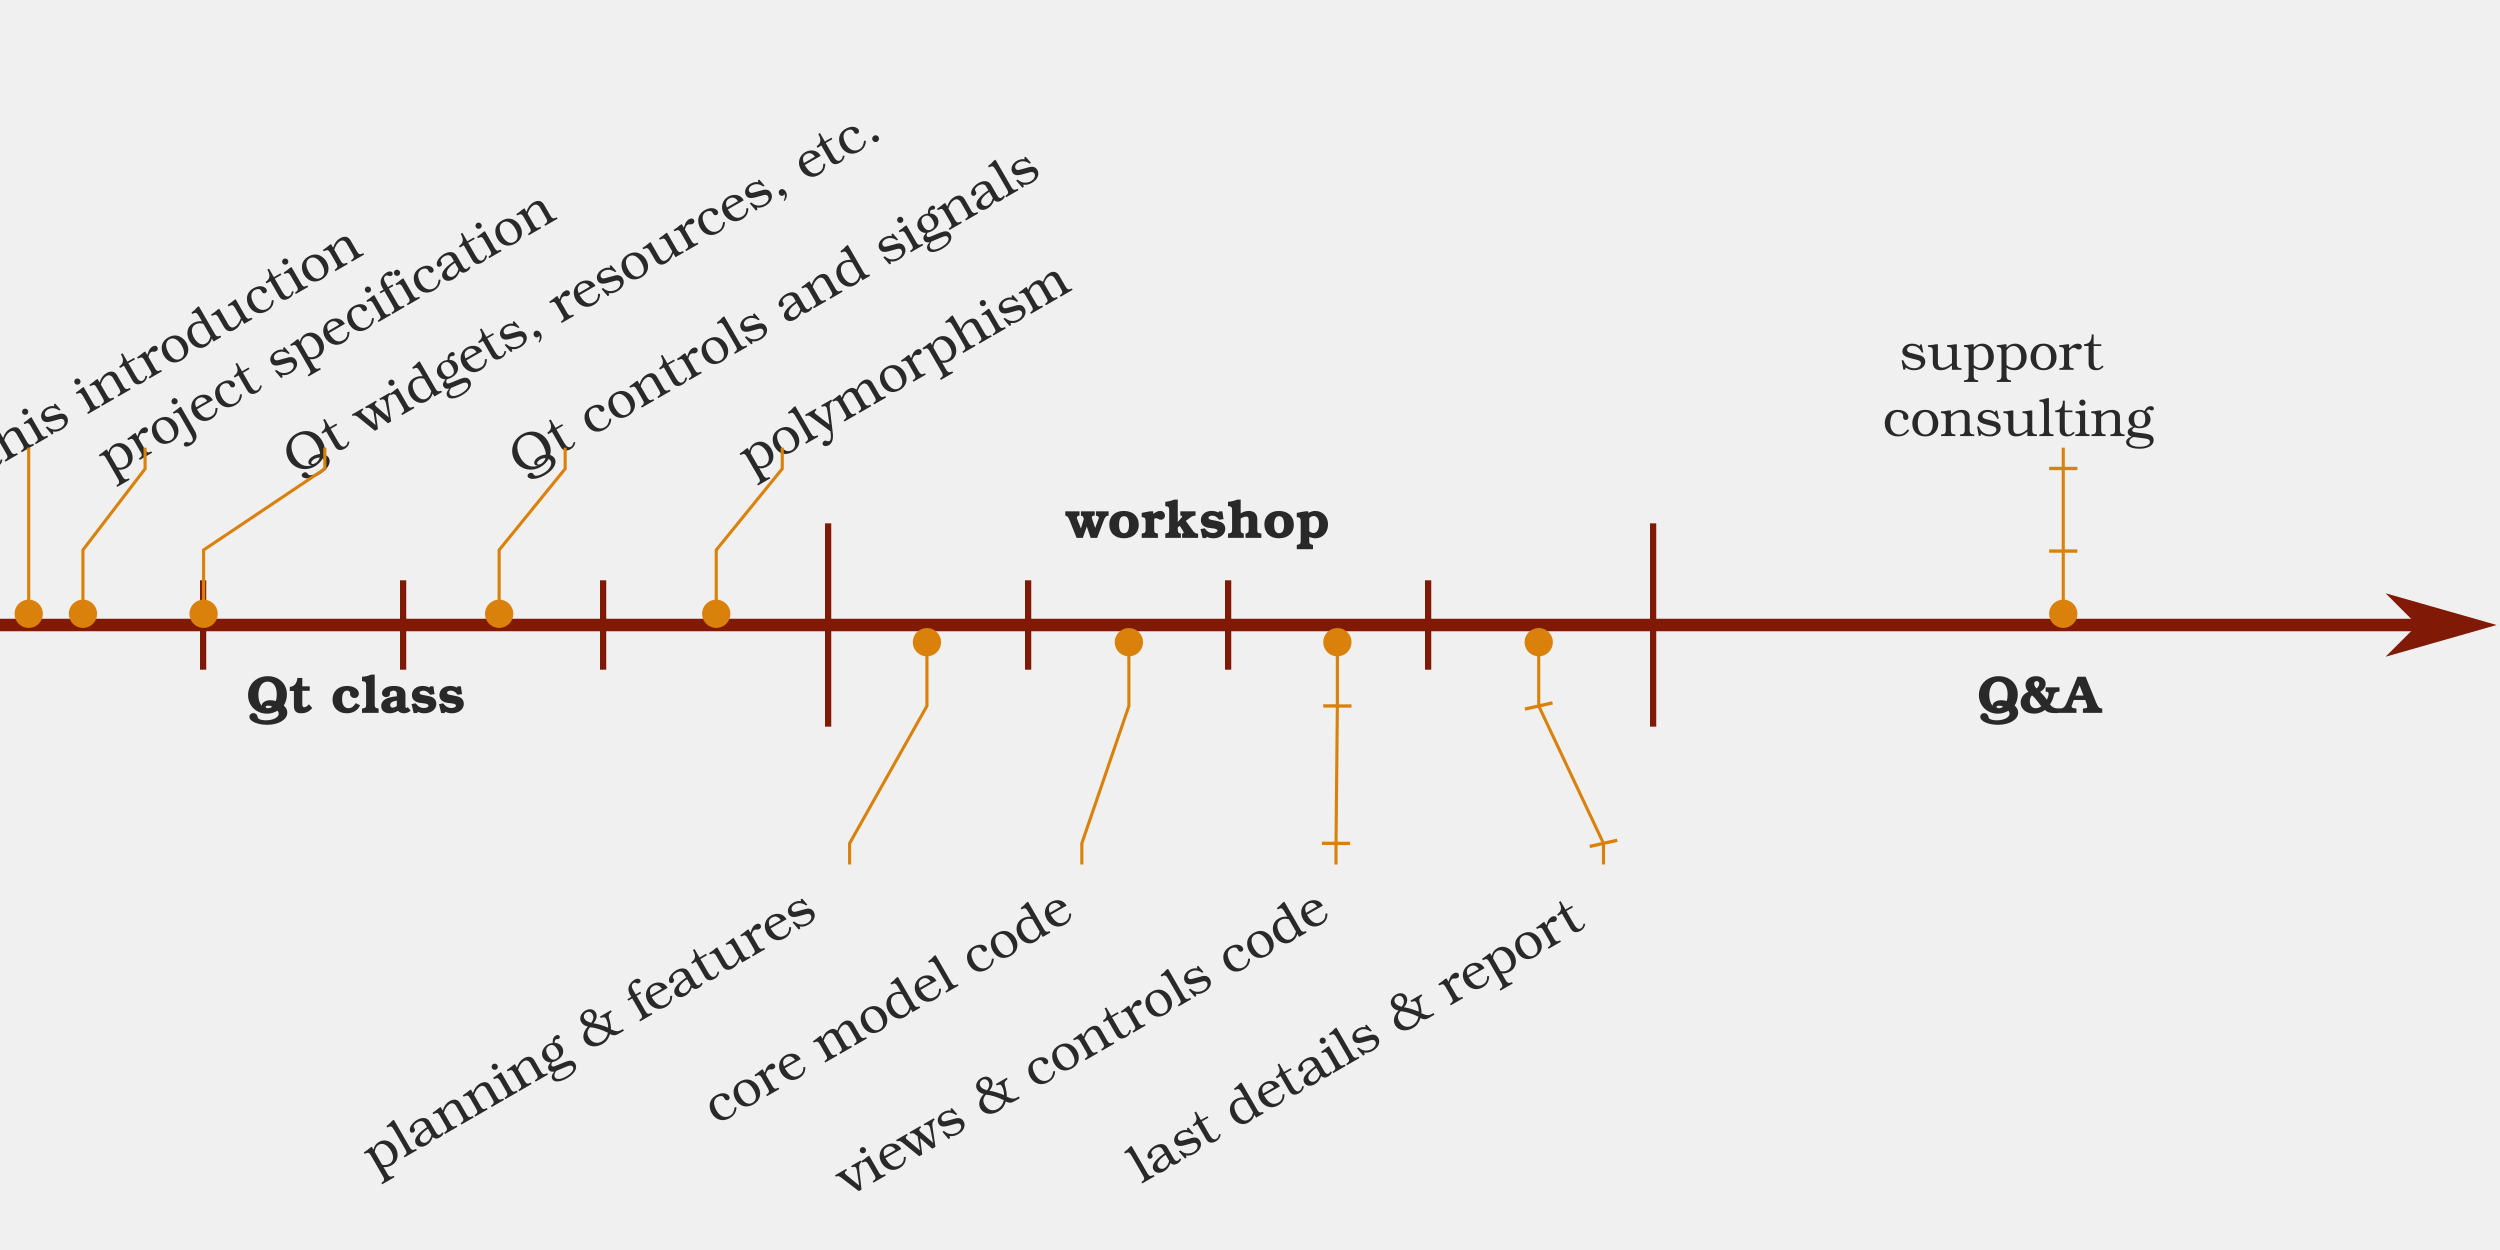
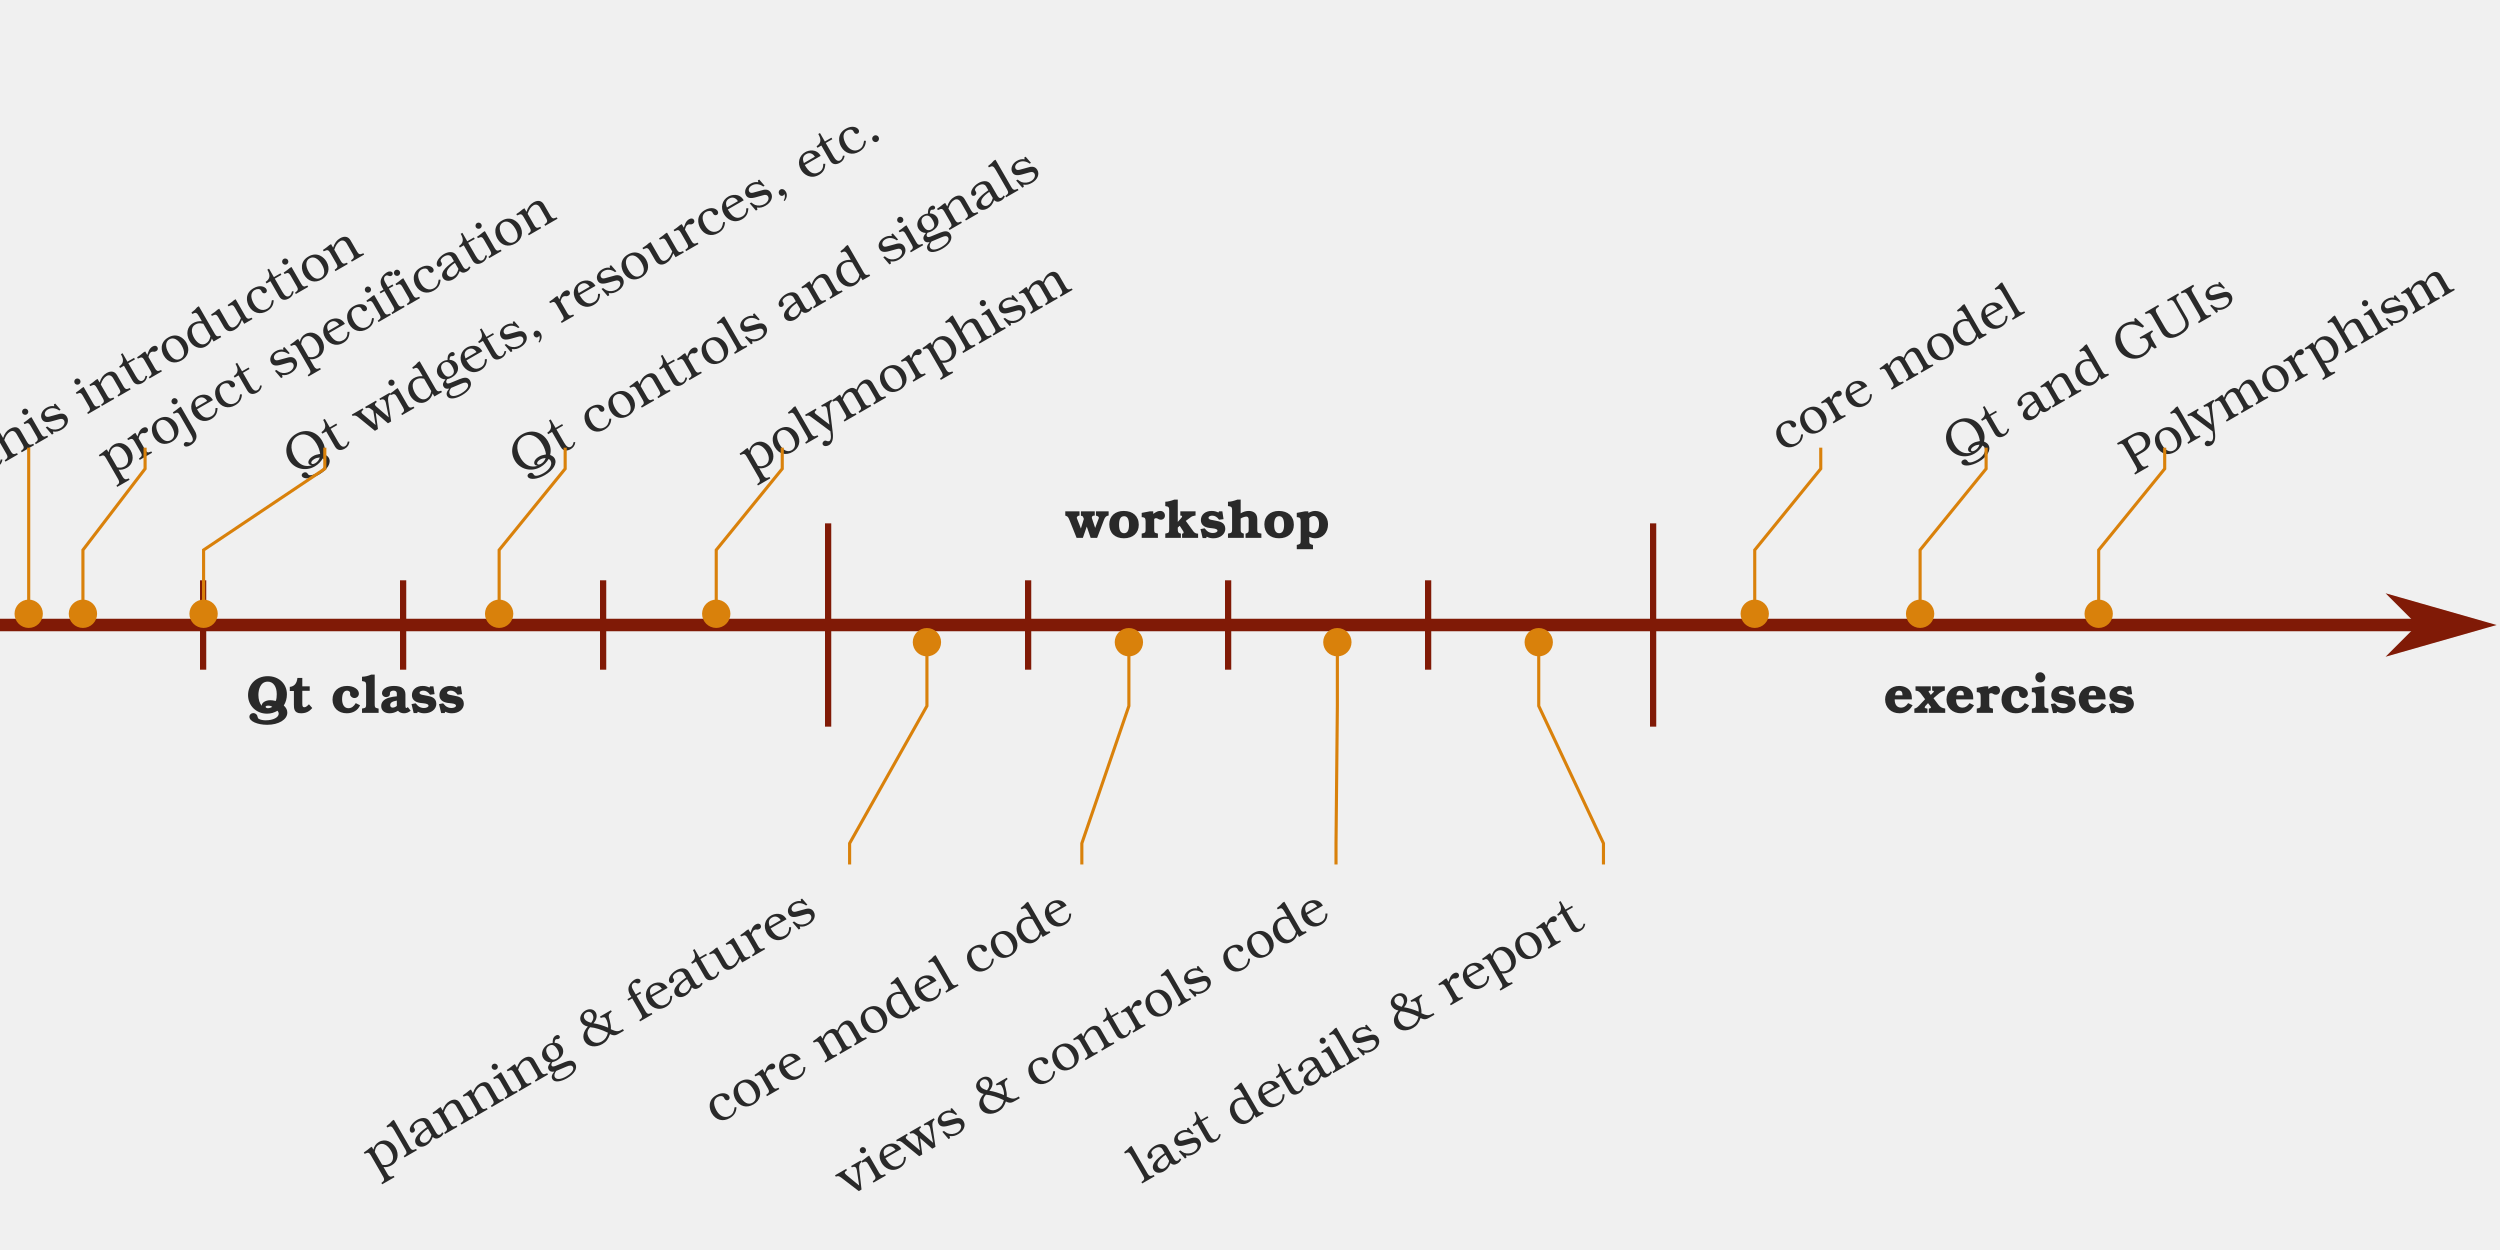
<svg xmlns="http://www.w3.org/2000/svg" width="200mm" height="100mm" viewBox="0 0 200 100" version="1.1" id="svg8">
  <defs id="defs2">
    <marker style="overflow:visible" id="marker3455" refX="0.0" refY="0.0" orient="auto">
      <path transform="scale(0.8)" style="fill:none;fill-opacity:0.75;fill-rule:evenodd;stroke:#d9810b;stroke-width:1pt;stroke-opacity:1" d="M 0.0,5.65 L 0.0,-5.65" id="path3453" />
-     </marker>
-     <marker style="overflow:visible" id="marker3127" refX="0.0" refY="0.0" orient="auto">
-       <path transform="scale(0.8)" style="fill:none;fill-opacity:0.75;fill-rule:evenodd;stroke:#d9810b;stroke-width:1pt;stroke-opacity:1" d="M 0.0,5.65 L 0.0,-5.65" id="path3125" />
    </marker>
    <marker style="overflow:visible" id="marker3117" refX="0.0" refY="0.0" orient="auto">
      <path transform="scale(0.8)" style="fill:none;fill-opacity:0.75;fill-rule:evenodd;stroke:#d9810b;stroke-width:1pt;stroke-opacity:1" d="M 0.0,5.65 L 0.0,-5.65" id="path3115" />
    </marker>
    <marker orient="auto" refY="0" refX="0" id="marker2989" style="overflow:visible">
      <g transform="translate(-13,0)" style="fill:#d9810b;stroke:#d9810b;stroke-opacity:1;fill-opacity:1" id="g2987">
        <circle cx="3" cy="0" r="0.8" id="circle2981" style="stroke:#d9810b;stroke-opacity:1;fill:#d9810b;fill-opacity:1" />
        <circle cx="6.5" cy="0" r="0.8" id="circle2983" style="stroke:#d9810b;stroke-opacity:1;fill:#d9810b;fill-opacity:1" />
        <circle cx="10" cy="0" r="0.8" id="circle2985" style="stroke:#d9810b;stroke-opacity:1;fill:#d9810b;fill-opacity:1" />
      </g>
    </marker>
    <marker orient="auto" refY="0" refX="0" id="marker2964" style="overflow:visible">
      <g transform="translate(-13,0)" style="fill:#d9810b;stroke:#d9810b;stroke-opacity:1;fill-opacity:1" id="g2962">
        <circle cx="3" cy="0" r="0.8" id="circle2956" style="stroke:#d9810b;stroke-opacity:1;fill:#d9810b;fill-opacity:1" />
        <circle cx="6.5" cy="0" r="0.8" id="circle2958" style="stroke:#d9810b;stroke-opacity:1;fill:#d9810b;fill-opacity:1" />
        <circle cx="10" cy="0" r="0.8" id="circle2960" style="stroke:#d9810b;stroke-opacity:1;fill:#d9810b;fill-opacity:1" />
      </g>
    </marker>
    <marker style="overflow:visible" id="marker2465" refX="0.0" refY="0.0" orient="auto">
      <path transform="scale(0.8) translate(7.4, 1)" style="fill-rule:evenodd;stroke:#d9810b;stroke-width:1pt;stroke-opacity:1;fill:#d9810b;fill-opacity:1" d="M -2.5,-1.0 C -2.5,1.76 -4.74,4.0 -7.5,4.0 C -10.26,4.0 -12.5,1.76 -12.5,-1.0 C -12.5,-3.76 -10.26,-6.0 -7.5,-6.0 C -4.74,-6.0 -2.5,-3.76 -2.5,-1.0 z " id="path2463" />
    </marker>
    <marker style="overflow:visible" id="marker2345" refX="0.0" refY="0.0" orient="auto">
      <path transform="scale(0.8) translate(7.4, 1)" style="fill-rule:evenodd;stroke:#d9810b;stroke-width:1pt;stroke-opacity:1;fill:#d9810b;fill-opacity:1" d="M -2.5,-1.0 C -2.5,1.76 -4.74,4.0 -7.5,4.0 C -10.26,4.0 -12.5,1.76 -12.5,-1.0 C -12.5,-3.76 -10.26,-6.0 -7.5,-6.0 C -4.74,-6.0 -2.5,-3.76 -2.5,-1.0 z " id="path2343" />
    </marker>
    <marker style="overflow:visible" id="marker2233" refX="0.0" refY="0.0" orient="auto">
      <path transform="scale(0.8) translate(7.4, 1)" style="fill-rule:evenodd;stroke:#d9810b;stroke-width:1pt;stroke-opacity:1;fill:#d9810b;fill-opacity:1" d="M -2.5,-1.0 C -2.5,1.76 -4.74,4.0 -7.5,4.0 C -10.26,4.0 -12.5,1.76 -12.5,-1.0 C -12.5,-3.76 -10.26,-6.0 -7.5,-6.0 C -4.74,-6.0 -2.5,-3.76 -2.5,-1.0 z " id="path2231" />
    </marker>
    <marker style="overflow:visible" id="marker2029" refX="0.0" refY="0.0" orient="auto">
      <path transform="scale(0.8) translate(7.4, 1)" style="fill-rule:evenodd;stroke:#d9810b;stroke-width:1pt;stroke-opacity:1;fill:#d9810b;fill-opacity:1" d="M -2.5,-1.0 C -2.5,1.76 -4.74,4.0 -7.5,4.0 C -10.26,4.0 -12.5,1.76 -12.5,-1.0 C -12.5,-3.76 -10.26,-6.0 -7.5,-6.0 C -4.74,-6.0 -2.5,-3.76 -2.5,-1.0 z " id="path2027" />
    </marker>
    <marker style="overflow:visible" id="marker1817" refX="0.0" refY="0.0" orient="auto">
      <path transform="scale(0.8) translate(7.4, 1)" style="fill-rule:evenodd;stroke:#d9810b;stroke-width:1pt;stroke-opacity:1;fill:#d9810b;fill-opacity:1" d="M -2.5,-1.0 C -2.5,1.76 -4.74,4.0 -7.5,4.0 C -10.26,4.0 -12.5,1.76 -12.5,-1.0 C -12.5,-3.76 -10.26,-6.0 -7.5,-6.0 C -4.74,-6.0 -2.5,-3.76 -2.5,-1.0 z " id="path1815" />
-     </marker>
-     <marker style="overflow:visible" id="marker1707" refX="0.0" refY="0.0" orient="auto">
-       <path transform="scale(0.8) translate(7.4, 1)" style="fill-rule:evenodd;stroke:#d9810b;stroke-width:1pt;stroke-opacity:1;fill:#d9810b;fill-opacity:1" d="M -2.5,-1.0 C -2.5,1.76 -4.74,4.0 -7.5,4.0 C -10.26,4.0 -12.5,1.76 -12.5,-1.0 C -12.5,-3.76 -10.26,-6.0 -7.5,-6.0 C -4.74,-6.0 -2.5,-3.76 -2.5,-1.0 z " id="path1705" />
    </marker>
    <marker style="overflow:visible" id="marker1613" refX="0.0" refY="0.0" orient="auto">
      <path transform="scale(0.8) translate(7.4, 1)" style="fill-rule:evenodd;stroke:#d9810b;stroke-width:1pt;stroke-opacity:1;fill:#d9810b;fill-opacity:1" d="M -2.5,-1.0 C -2.5,1.76 -4.74,4.0 -7.5,4.0 C -10.26,4.0 -12.5,1.76 -12.5,-1.0 C -12.5,-3.76 -10.26,-6.0 -7.5,-6.0 C -4.74,-6.0 -2.5,-3.76 -2.5,-1.0 z " id="path1611" />
    </marker>
    <marker style="overflow:visible" id="marker1541" refX="0.0" refY="0.0" orient="auto">
      <path transform="scale(0.8) translate(7.4, 1)" style="fill-rule:evenodd;stroke:#d9810b;stroke-width:1pt;stroke-opacity:1;fill:#d9810b;fill-opacity:1" d="M -2.5,-1.0 C -2.5,1.76 -4.74,4.0 -7.5,4.0 C -10.26,4.0 -12.5,1.76 -12.5,-1.0 C -12.5,-3.76 -10.26,-6.0 -7.5,-6.0 C -4.74,-6.0 -2.5,-3.76 -2.5,-1.0 z " id="path1539" />
    </marker>
    <marker style="overflow:visible" id="marker1477" refX="0.0" refY="0.0" orient="auto">
      <path transform="scale(0.8) translate(7.4, 1)" style="fill-rule:evenodd;stroke:#d9810b;stroke-width:1pt;stroke-opacity:1;fill:#d9810b;fill-opacity:1" d="M -2.5,-1.0 C -2.5,1.76 -4.74,4.0 -7.5,4.0 C -10.26,4.0 -12.5,1.76 -12.5,-1.0 C -12.5,-3.76 -10.26,-6.0 -7.5,-6.0 C -4.74,-6.0 -2.5,-3.76 -2.5,-1.0 z " id="path1475" />
    </marker>
    <marker style="overflow:visible" id="marker1399" refX="0.0" refY="0.0" orient="auto">
      <path transform="scale(0.8) translate(7.4, 1)" style="fill-rule:evenodd;stroke:#d9810b;stroke-width:1pt;stroke-opacity:1;fill:#d9810b;fill-opacity:1" d="M -2.5,-1.0 C -2.5,1.76 -4.74,4.0 -7.5,4.0 C -10.26,4.0 -12.5,1.76 -12.5,-1.0 C -12.5,-3.76 -10.26,-6.0 -7.5,-6.0 C -4.74,-6.0 -2.5,-3.76 -2.5,-1.0 z " id="path1397" />
    </marker>
    <marker style="overflow:visible" id="DotL" refX="0.0" refY="0.0" orient="auto">
      <path transform="scale(0.8) translate(7.4, 1)" style="fill-rule:evenodd;stroke:#d9810b;stroke-width:1pt;stroke-opacity:1;fill:#d9810b;fill-opacity:1" d="M -2.5,-1.0 C -2.5,1.76 -4.74,4.0 -7.5,4.0 C -10.26,4.0 -12.5,1.76 -12.5,-1.0 C -12.5,-3.76 -10.26,-6.0 -7.5,-6.0 C -4.74,-6.0 -2.5,-3.76 -2.5,-1.0 z " id="path1034" />
    </marker>
    <marker style="overflow:visible;" id="Arrow1Mend" refX="0.0" refY="0.0" orient="auto">
      <path transform="scale(0.4) rotate(180) translate(10,0)" style="fill-rule:evenodd;stroke:#801a06;stroke-width:1pt;stroke-opacity:1;fill:#801a06;fill-opacity:1" d="M 0.0,0.0 L 5.0,-5.0 L -12.5,0.0 L 5.0,5.0 L 0.0,0.0 z " id="path982" />
    </marker>
    <marker style="overflow:visible;" id="Arrow1Lend" refX="0.0" refY="0.0" orient="auto">
      <path transform="scale(0.8) rotate(180) translate(12.5,0)" style="fill-rule:evenodd;stroke:#801a06;stroke-width:1pt;stroke-opacity:1;fill:#801a06;fill-opacity:1" d="M 0.0,0.0 L 5.0,-5.0 L -12.5,0.0 L 5.0,5.0 L 0.0,0.0 z " id="path976" />
    </marker>
  </defs>
  <g id="layer1">
    <rect style="fill:#fab409;fill-opacity:1;stroke:#805c05;stroke-width:1;stroke-linecap:round;stroke-miterlimit:4;stroke-dasharray:none;stroke-opacity:1;paint-order:markers fill stroke" id="rect833" width="9" height="9" x="-9.5" y="0.5" rx="7.9000091e-07" ry="7.9000091e-07" />
    <rect style="fill:#d9810b;fill-opacity:1;stroke:#804c06;stroke-width:1;stroke-linecap:round;stroke-miterlimit:4;stroke-dasharray:none;stroke-opacity:1;paint-order:markers fill stroke" id="rect835" width="9" height="9" x="-9.5" y="10.5" rx="7.9000091e-07" ry="7.9000091e-07" />
    <rect style="fill:#f05800;fill-opacity:1;stroke:#802f00;stroke-width:1;stroke-linecap:round;stroke-miterlimit:4;stroke-dasharray:none;stroke-opacity:1;paint-order:markers fill stroke" id="rect837" width="9" height="9" x="-9.5" y="20.5" rx="7.9000091e-07" ry="7.9000091e-07" />
    <rect style="fill:#d92c0b;fill-opacity:1;stroke:#801a06;stroke-width:1;stroke-linecap:round;stroke-miterlimit:4;stroke-dasharray:none;stroke-opacity:1;paint-order:markers fill stroke" id="rect839" width="9" height="9" x="-9.5" y="30.5" rx="7.9000091e-07" ry="7.9000091e-07" />
    <rect style="fill:#fc0d30;fill-opacity:1;stroke:#800718;stroke-width:1;stroke-linecap:round;stroke-miterlimit:4;stroke-dasharray:none;stroke-opacity:1;paint-order:markers fill stroke" id="rect841" width="9" height="9" x="-9.5" y="40.5" rx="7.9000091e-07" ry="7.9000091e-07" />
    <rect style="fill:#ffffff;fill-opacity:1;stroke:#525252;stroke-width:1;stroke-linecap:round;stroke-miterlimit:4;stroke-dasharray:none;stroke-opacity:1;paint-order:markers fill stroke" id="rect843" width="9" height="9" x="-19.5" y="0.5" rx="7.9000091e-07" ry="7.9000091e-07" />
    <rect style="fill:#292929;fill-opacity:1;stroke:#000000;stroke-width:1;stroke-linecap:round;stroke-miterlimit:4;stroke-dasharray:none;stroke-opacity:1;paint-order:markers fill stroke" id="rect845" width="9" height="9" x="-19.5" y="10.5" rx="7.9000091e-07" ry="7.9000091e-07" />
    <rect style="fill:#ffffff;fill-opacity:1;stroke:#525252;stroke-width:1;stroke-linecap:round;stroke-miterlimit:4;stroke-dasharray:none;stroke-opacity:1;paint-order:markers fill stroke" id="rect847" width="9" height="9" x="-19.5" y="20.5" rx="7.9000091e-07" ry="7.9000091e-07" />
    <rect style="fill:#ffffff;fill-opacity:0.75;stroke:#525252;stroke-width:1;stroke-linecap:round;stroke-miterlimit:4;stroke-dasharray:none;stroke-opacity:0.75;paint-order:markers fill stroke" id="rect849" width="9" height="9" x="-19.5" y="30.5" rx="7.9000091e-07" ry="7.9000091e-07" />
    <rect style="fill:#ffffff;fill-opacity:0.5;stroke:#525252;stroke-width:1;stroke-linecap:round;stroke-miterlimit:4;stroke-dasharray:none;stroke-opacity:0.5;paint-order:markers fill stroke" id="rect851" width="9" height="9" x="-19.5" y="40.5" rx="7.9000091e-07" ry="7.9000091e-07" />
    <text xml:space="preserve" style="font-size:4.233px;line-height:1.25;font-family:'TeX Gyre Bonum';-inkscape-font-specification:'TeX Gyre Bonum';text-align:center;text-anchor:middle;fill:#292929;fill-opacity:1;stroke-width:0.265" x="-11.972" y="58.035" id="text913">
      <tspan id="tspan911" x="-11.972" y="58.035" style="font-size:4.233px;fill:#292929;fill-opacity:1;stroke-width:0.265">regular text</tspan>
    </text>
    <text xml:space="preserve" style="font-size:4.233px;line-height:1.25;font-family:'TeX Gyre Bonum';-inkscape-font-specification:'TeX Gyre Bonum';text-align:center;text-anchor:middle;fill:#292929;fill-opacity:1;stroke-width:0.265" x="-15.356" y="63.243" id="text917">
      <tspan id="tspan915" x="-15.356" y="63.243" style="font-weight:bold;font-size:4.233px;fill:#292929;fill-opacity:1;stroke-width:0.265">emphasis text</tspan>
    </text>
    <path style="fill:none;stroke:#801a06;stroke-width:1;stroke-linecap:butt;stroke-linejoin:miter;stroke-miterlimit:4;stroke-dasharray:none;stroke-opacity:1;marker-end:url(#Arrow1Mend)" d="M 0,50 H 197.762" id="path971" />
    <path style="fill:none;stroke:#801a06;stroke-width:0.5;stroke-linecap:butt;stroke-linejoin:miter;stroke-miterlimit:4;stroke-dasharray:none;stroke-opacity:1" d="M 66.25,41.868 V 58.132" id="path1293" />
    <path style="fill:none;stroke:#801a06;stroke-width:0.5;stroke-linecap:butt;stroke-linejoin:miter;stroke-miterlimit:4;stroke-dasharray:none;stroke-opacity:1" d="M 132.25,41.868 V 58.132" id="path1301" />
    <text xml:space="preserve" style="font-size:4.233px;line-height:1.25;font-family:'TeX Gyre Bonum';-inkscape-font-specification:'TeX Gyre Bonum';text-align:center;text-anchor:middle;fill:#292929;fill-opacity:1;stroke-width:0.265" x="31.853" y="57.035" id="text1305">
      <tspan id="tspan1303" x="31.853" y="57.035" style="font-weight:bold;font-size:4.233px;fill:#292929;fill-opacity:1;stroke-width:0.265">Qt class</tspan>
    </text>
    <text xml:space="preserve" style="font-size:4.233px;line-height:1.25;font-family:'TeX Gyre Bonum';-inkscape-font-specification:'TeX Gyre Bonum';text-align:center;text-anchor:middle;fill:#292929;fill-opacity:1;stroke-width:0.265" x="99.191" y="43.035" id="text1309">
      <tspan id="tspan1307" x="99.191" y="43.035" style="font-weight:bold;font-size:4.233px;fill:#292929;fill-opacity:1;stroke-width:0.265">workshop</tspan>
    </text>
-     <text xml:space="preserve" style="font-size:4.233px;line-height:1.25;font-family:'TeX Gyre Bonum';-inkscape-font-specification:'TeX Gyre Bonum';text-align:center;text-anchor:middle;fill:#292929;fill-opacity:1;stroke-width:0.265" x="166.468" y="57.035" id="text1313">
-       <tspan id="tspan1311" x="166.468" y="57.035" style="font-weight:bold;font-size:4.233px;fill:#292929;fill-opacity:1;stroke-width:0.265">Q&amp;A</tspan>
-     </text>
    <path style="fill:none;stroke:#801a06;stroke-width:0.5;stroke-linecap:butt;stroke-linejoin:miter;stroke-miterlimit:4;stroke-dasharray:none;stroke-opacity:1" d="m 16.25,46.424 v 7.151" id="path1315" />
    <path style="fill:none;stroke:#801a06;stroke-width:0.5;stroke-linecap:butt;stroke-linejoin:miter;stroke-miterlimit:4;stroke-dasharray:none;stroke-opacity:1" d="m 32.25,46.424 v 7.151" id="path1317" />
    <path style="fill:none;stroke:#801a06;stroke-width:0.5;stroke-linecap:butt;stroke-linejoin:miter;stroke-miterlimit:4;stroke-dasharray:none;stroke-opacity:1" d="m 48.25,46.424 v 7.151" id="path1319" />
    <path style="fill:none;stroke:#801a06;stroke-width:0.5;stroke-linecap:butt;stroke-linejoin:miter;stroke-miterlimit:4;stroke-dasharray:none;stroke-opacity:1" d="m 82.25,46.424 v 7.151" id="path1321" />
    <path style="fill:none;stroke:#801a06;stroke-width:0.5;stroke-linecap:butt;stroke-linejoin:miter;stroke-miterlimit:4;stroke-dasharray:none;stroke-opacity:1" d="m 98.25,46.424 v 7.151" id="path1323" />
    <path style="fill:none;stroke:#801a06;stroke-width:0.5;stroke-linecap:butt;stroke-linejoin:miter;stroke-miterlimit:4;stroke-dasharray:none;stroke-opacity:1" d="m 114.25,46.424 v 7.151" id="path1325" />
    <text xml:space="preserve" style="font-size:4.233px;line-height:1.25;font-family:'TeX Gyre Bonum';-inkscape-font-specification:'TeX Gyre Bonum';text-align:center;text-anchor:middle;fill:#292929;fill-opacity:1;stroke-width:0.265" x="1.004" y="32.201" id="text1329" transform="rotate(-30)">
      <tspan id="tspan1327" x="1.004" y="32.201" style="font-size:4.233px;fill:#292929;fill-opacity:1;stroke-width:0.265">this introduction</tspan>
    </text>
    <text xml:space="preserve" style="font-size:4.233px;line-height:1.25;font-family:'TeX Gyre Bonum';-inkscape-font-specification:'TeX Gyre Bonum';text-align:center;text-anchor:middle;fill:#292929;fill-opacity:1;stroke-width:0.265" x="12.631" y="37.455" id="text1333" transform="rotate(-30)">
      <tspan id="tspan1331" x="12.631" y="37.455" style="font-size:4.233px;fill:#292929;fill-opacity:1;stroke-width:0.265">project specification</tspan>
    </text>
    <text xml:space="preserve" style="font-size:4.233px;line-height:1.25;font-family:'TeX Gyre Bonum';-inkscape-font-specification:'TeX Gyre Bonum';text-align:center;text-anchor:middle;fill:#292929;fill-opacity:1;stroke-width:0.265" x="32.007" y="44.846" id="text1337" transform="rotate(-30)">
      <tspan id="tspan1335" x="32.007" y="44.846" style="font-size:4.233px;fill:#292929;fill-opacity:1;stroke-width:0.265">Qt widgets, resources, etc.</tspan>
    </text>
    <text xml:space="preserve" style="font-size:4.233px;line-height:1.25;font-family:'TeX Gyre Bonum';-inkscape-font-specification:'TeX Gyre Bonum';text-align:center;text-anchor:middle;fill:#292929;fill-opacity:1;stroke-width:0.265" x="44.519" y="53.914" id="text1341" transform="rotate(-30)">
      <tspan id="tspan1339" x="44.519" y="53.914" style="font-size:4.233px;fill:#292929;fill-opacity:1;stroke-width:0.265">Qt controls and signals</tspan>
    </text>
    <text xml:space="preserve" style="font-size:4.233px;line-height:1.25;font-family:'TeX Gyre Bonum';-inkscape-font-specification:'TeX Gyre Bonum';text-align:center;text-anchor:middle;fill:#292929;fill-opacity:1;stroke-width:0.265" x="51.283" y="62.987" id="text1345" transform="rotate(-30)">
      <tspan id="tspan1343" x="51.283" y="62.987" style="font-size:4.233px;fill:#292929;fill-opacity:1;stroke-width:0.265">polymorphism</tspan>
    </text>
    <path style="fill:none;stroke:#d9810b;stroke-width:0.25;stroke-linecap:butt;stroke-linejoin:miter;stroke-miterlimit:4;stroke-dasharray:none;stroke-opacity:1;marker-end:url(#DotL)" d="M 2.296,35.813 V 49.122" id="path1349" />
    <path style="fill:none;stroke:#d9810b;stroke-width:0.25;stroke-linecap:butt;stroke-linejoin:miter;stroke-miterlimit:4;stroke-dasharray:none;stroke-opacity:1;marker-end:url(#marker1399)" d="M 11.607,35.813 V 37.5 L 6.634,44 v 5.122" id="path1395" />
    <path style="fill:none;stroke:#d9810b;stroke-width:0.25;stroke-linecap:butt;stroke-linejoin:miter;stroke-miterlimit:4;stroke-dasharray:none;stroke-opacity:1;marker-end:url(#marker1477)" d="M 25.985,35.813 V 37.5 L 16.287,44 v 5.122" id="path1473" />
    <path style="fill:none;stroke:#d9810b;stroke-width:0.25;stroke-linecap:butt;stroke-linejoin:miter;stroke-miterlimit:4;stroke-dasharray:none;stroke-opacity:1;marker-end:url(#marker1541)" d="M 45.213,35.813 V 37.5 L 39.932,44 v 5.122" id="path1537" />
    <path style="fill:none;stroke:#d9810b;stroke-width:0.25;stroke-linecap:butt;stroke-linejoin:miter;stroke-miterlimit:4;stroke-dasharray:none;stroke-opacity:1;marker-end:url(#marker1613)" d="M 62.58,35.813 V 37.5 L 57.299,44 v 5.122" id="path1609" />
-     <text xml:space="preserve" style="font-size:4.233px;line-height:1.25;font-family:'TeX Gyre Bonum';-inkscape-font-specification:'TeX Gyre Bonum';text-align:center;text-anchor:middle;fill:#292929;fill-opacity:1;stroke-width:0.265" x="164.847" y="29.587" id="text1693">
-       <tspan id="tspan1691" x="164.847" y="29.587" style="font-size:4.233px;fill:#292929;fill-opacity:1;stroke-width:0.265">support</tspan>
-       <tspan x="164.847" y="34.879" style="font-size:4.233px;fill:#292929;fill-opacity:1;stroke-width:0.265" id="tspan1695">consulting</tspan>
-     </text>
-     <path style="fill:none;stroke:#d9810b;stroke-width:0.25;stroke-linecap:butt;stroke-linejoin:miter;stroke-miterlimit:4;stroke-dasharray:none;stroke-opacity:1;marker-mid:url(#marker3455);marker-end:url(#marker1707)" d="m 165.061,35.813 v 1.664 6.606 5.039" id="path1703" />
    <text xml:space="preserve" style="font-size:4.233px;line-height:1.25;font-family:'TeX Gyre Bonum';-inkscape-font-specification:'TeX Gyre Bonum';text-align:center;text-anchor:middle;fill:#292929;fill-opacity:1;stroke-width:0.265" x="2.923" y="96.369" id="text1793" transform="rotate(-30)">
      <tspan id="tspan1791" x="2.923" y="96.369" style="font-size:4.233px;fill:#292929;fill-opacity:1;stroke-width:0.265">planning &amp; features</tspan>
    </text>
    <text xml:space="preserve" style="font-size:4.233px;line-height:1.25;font-family:'TeX Gyre Bonum';-inkscape-font-specification:'TeX Gyre Bonum';text-align:center;text-anchor:middle;fill:#292929;fill-opacity:1;stroke-width:0.265" x="24.594" y="106.624" id="text1797" transform="rotate(-30)">
      <tspan id="tspan1795" x="24.594" y="106.624" style="font-size:4.233px;fill:#292929;fill-opacity:1;stroke-width:0.265">core model code</tspan>
    </text>
    <text xml:space="preserve" style="font-size:4.233px;line-height:1.25;font-family:'TeX Gyre Bonum';-inkscape-font-specification:'TeX Gyre Bonum';text-align:center;text-anchor:middle;fill:#292929;fill-opacity:1;stroke-width:0.265" x="36.63" y="116.878" id="text1801" transform="rotate(-30)">
      <tspan id="tspan1799" x="36.63" y="116.878" style="font-size:4.233px;fill:#292929;fill-opacity:1;stroke-width:0.265">views &amp; controls code</tspan>
    </text>
    <text xml:space="preserve" style="font-size:4.233px;line-height:1.25;font-family:'TeX Gyre Bonum';-inkscape-font-specification:'TeX Gyre Bonum';text-align:center;text-anchor:middle;fill:#292929;fill-opacity:1;stroke-width:0.265" x="55.665" y="127.682" id="text1805" transform="rotate(-30)">
      <tspan id="tspan1803" x="55.665" y="127.682" style="font-size:4.233px;fill:#292929;fill-opacity:1;stroke-width:0.265">last details &amp; report</tspan>
    </text>
    <path style="fill:none;stroke:#d9810b;stroke-width:0.25;stroke-linecap:butt;stroke-linejoin:miter;stroke-miterlimit:4;stroke-dasharray:none;stroke-opacity:1;marker-end:url(#marker2029)" d="M 86.547,69.155 V 67.468 l 3.764,-10.991 v -5.122" id="path2025" />
    <path style="fill:none;stroke:#d9810b;stroke-width:0.25;stroke-linecap:butt;stroke-linejoin:miter;stroke-miterlimit:4;stroke-dasharray:none;stroke-opacity:1;marker-end:url(#marker2233)" d="M 67.969,69.155 V 67.468 l 6.185,-10.991 v -5.122" id="path2229" />
-     <path style="fill:none;stroke:#d9810b;stroke-width:0.25;stroke-linecap:butt;stroke-linejoin:miter;stroke-miterlimit:4;stroke-dasharray:none;stroke-opacity:1;marker-mid:url(#marker3127);marker-end:url(#marker2345)" d="M 106.881,69.155 V 67.468 l 0.108,-10.991 v -5.122" id="path2341" />
-     <path style="fill:none;stroke:#d9810b;stroke-width:0.25;stroke-linecap:butt;stroke-linejoin:miter;stroke-miterlimit:4;stroke-dasharray:none;stroke-opacity:1;marker-mid:url(#marker3117);marker-end:url(#marker2465)" d="M 128.277,69.155 V 67.468 l -5.178,-10.991 v -5.122" id="path2461" />
+     <path style="fill:none;stroke:#d9810b;stroke-width:0.25;stroke-linecap:butt;stroke-linejoin:miter;stroke-miterlimit:4;stroke-dasharray:none;stroke-opacity:1;marker-end:url(#marker2345)" d="M 106.881,69.155 V 67.468 l 0.108,-10.991 v -5.122" id="path2341" />
+     <path style="fill:none;stroke:#d9810b;stroke-width:0.25;stroke-linecap:butt;stroke-linejoin:miter;stroke-miterlimit:4;stroke-dasharray:none;stroke-opacity:1;marker-end:url(#marker2465)" d="M 128.277,69.155 V 67.468 l -5.178,-10.991 v -5.122" id="path2461" />
+     <text xml:space="preserve" style="font-size:4.233px;line-height:1.25;font-family:'TeX Gyre Bonum';-inkscape-font-specification:'TeX Gyre Bonum';text-align:center;text-anchor:middle;fill:#292929;fill-opacity:1;stroke-width:0.265" x="164.144" y="57.035" id="text1132">
+       <tspan id="tspan1130" x="164.144" y="57.035" style="font-weight:bold;font-size:4.233px;fill:#292929;fill-opacity:1;stroke-width:0.265">exercises</tspan>
+     </text>
+     <text xml:space="preserve" style="font-size:4.233px;line-height:1.25;font-family:'TeX Gyre Bonum';-inkscape-font-specification:'TeX Gyre Bonum';text-align:center;text-anchor:middle;fill:#292929;fill-opacity:1;stroke-width:0.265" x="120.024" y="102.674" id="text3580" transform="rotate(-30)">
+       <tspan id="tspan3578" x="120.024" y="102.674" style="font-size:4.233px;fill:#292929;fill-opacity:1;stroke-width:0.265">core model</tspan>
+     </text>
+     <path style="fill:none;stroke:#d9810b;stroke-width:0.25;stroke-linecap:butt;stroke-linejoin:miter;stroke-miterlimit:4;stroke-dasharray:none;stroke-opacity:1;marker-end:url(#marker1613)" d="M 145.66,35.813 V 37.5 l -5.281,6.5 v 5.122" id="path3582" />
+     <text xml:space="preserve" style="font-size:4.233px;line-height:1.25;font-family:'TeX Gyre Bonum';-inkscape-font-specification:'TeX Gyre Bonum';text-align:center;text-anchor:middle;fill:#292929;fill-opacity:1;stroke-width:0.265" x="133.314" y="110.347" id="text4144" transform="rotate(-30)">
+       <tspan id="tspan4142" x="133.314" y="110.347" style="font-size:4.233px;fill:#292929;fill-opacity:1;stroke-width:0.265">Qt and GUIs</tspan>
+     </text>
+     <path style="fill:none;stroke:#d9810b;stroke-width:0.25;stroke-linecap:butt;stroke-linejoin:miter;stroke-miterlimit:4;stroke-dasharray:none;stroke-opacity:1;marker-end:url(#marker1613)" d="M 158.889,35.813 V 37.5 l -5.281,6.5 v 5.122" id="path4146" />
+     <text xml:space="preserve" style="font-size:4.233px;line-height:1.25;font-family:'TeX Gyre Bonum';-inkscape-font-specification:'TeX Gyre Bonum';text-align:center;text-anchor:middle;fill:#292929;fill-opacity:1;stroke-width:0.265" x="147.062" y="118.284" id="text4438" transform="rotate(-30)">
+       <tspan id="tspan4436" x="147.062" y="118.284" style="font-size:4.233px;fill:#292929;fill-opacity:1;stroke-width:0.265">Polymorphism</tspan>
+     </text>
+     <path style="fill:none;stroke:#d9810b;stroke-width:0.25;stroke-linecap:butt;stroke-linejoin:miter;stroke-miterlimit:4;stroke-dasharray:none;stroke-opacity:1;marker-end:url(#marker1613)" d="M 173.176,35.813 V 37.5 l -5.281,6.5 v 5.122" id="path4440" />
  </g>
</svg>
